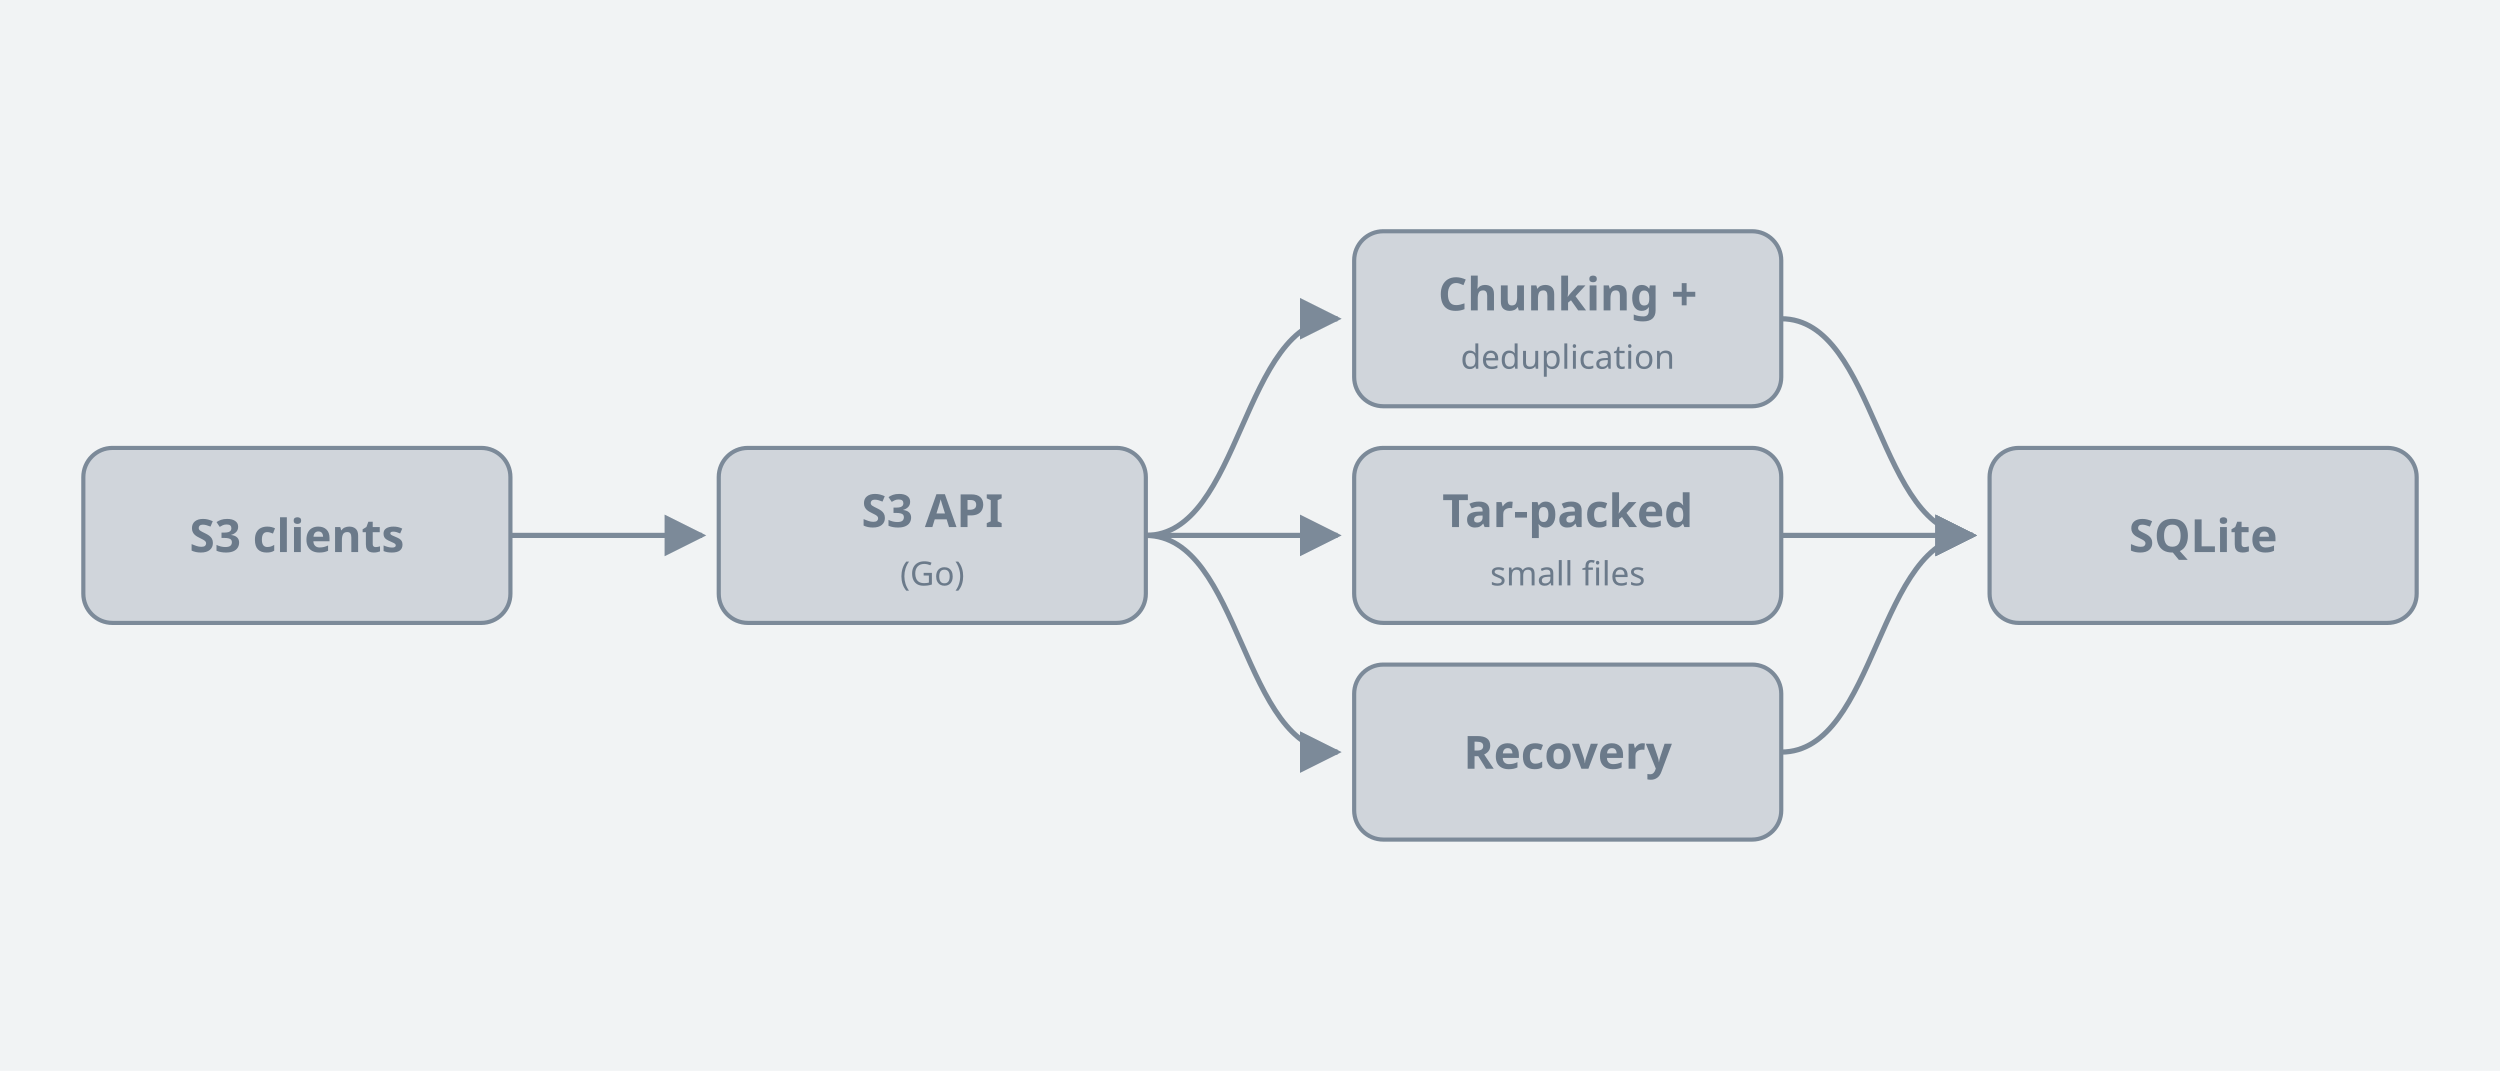
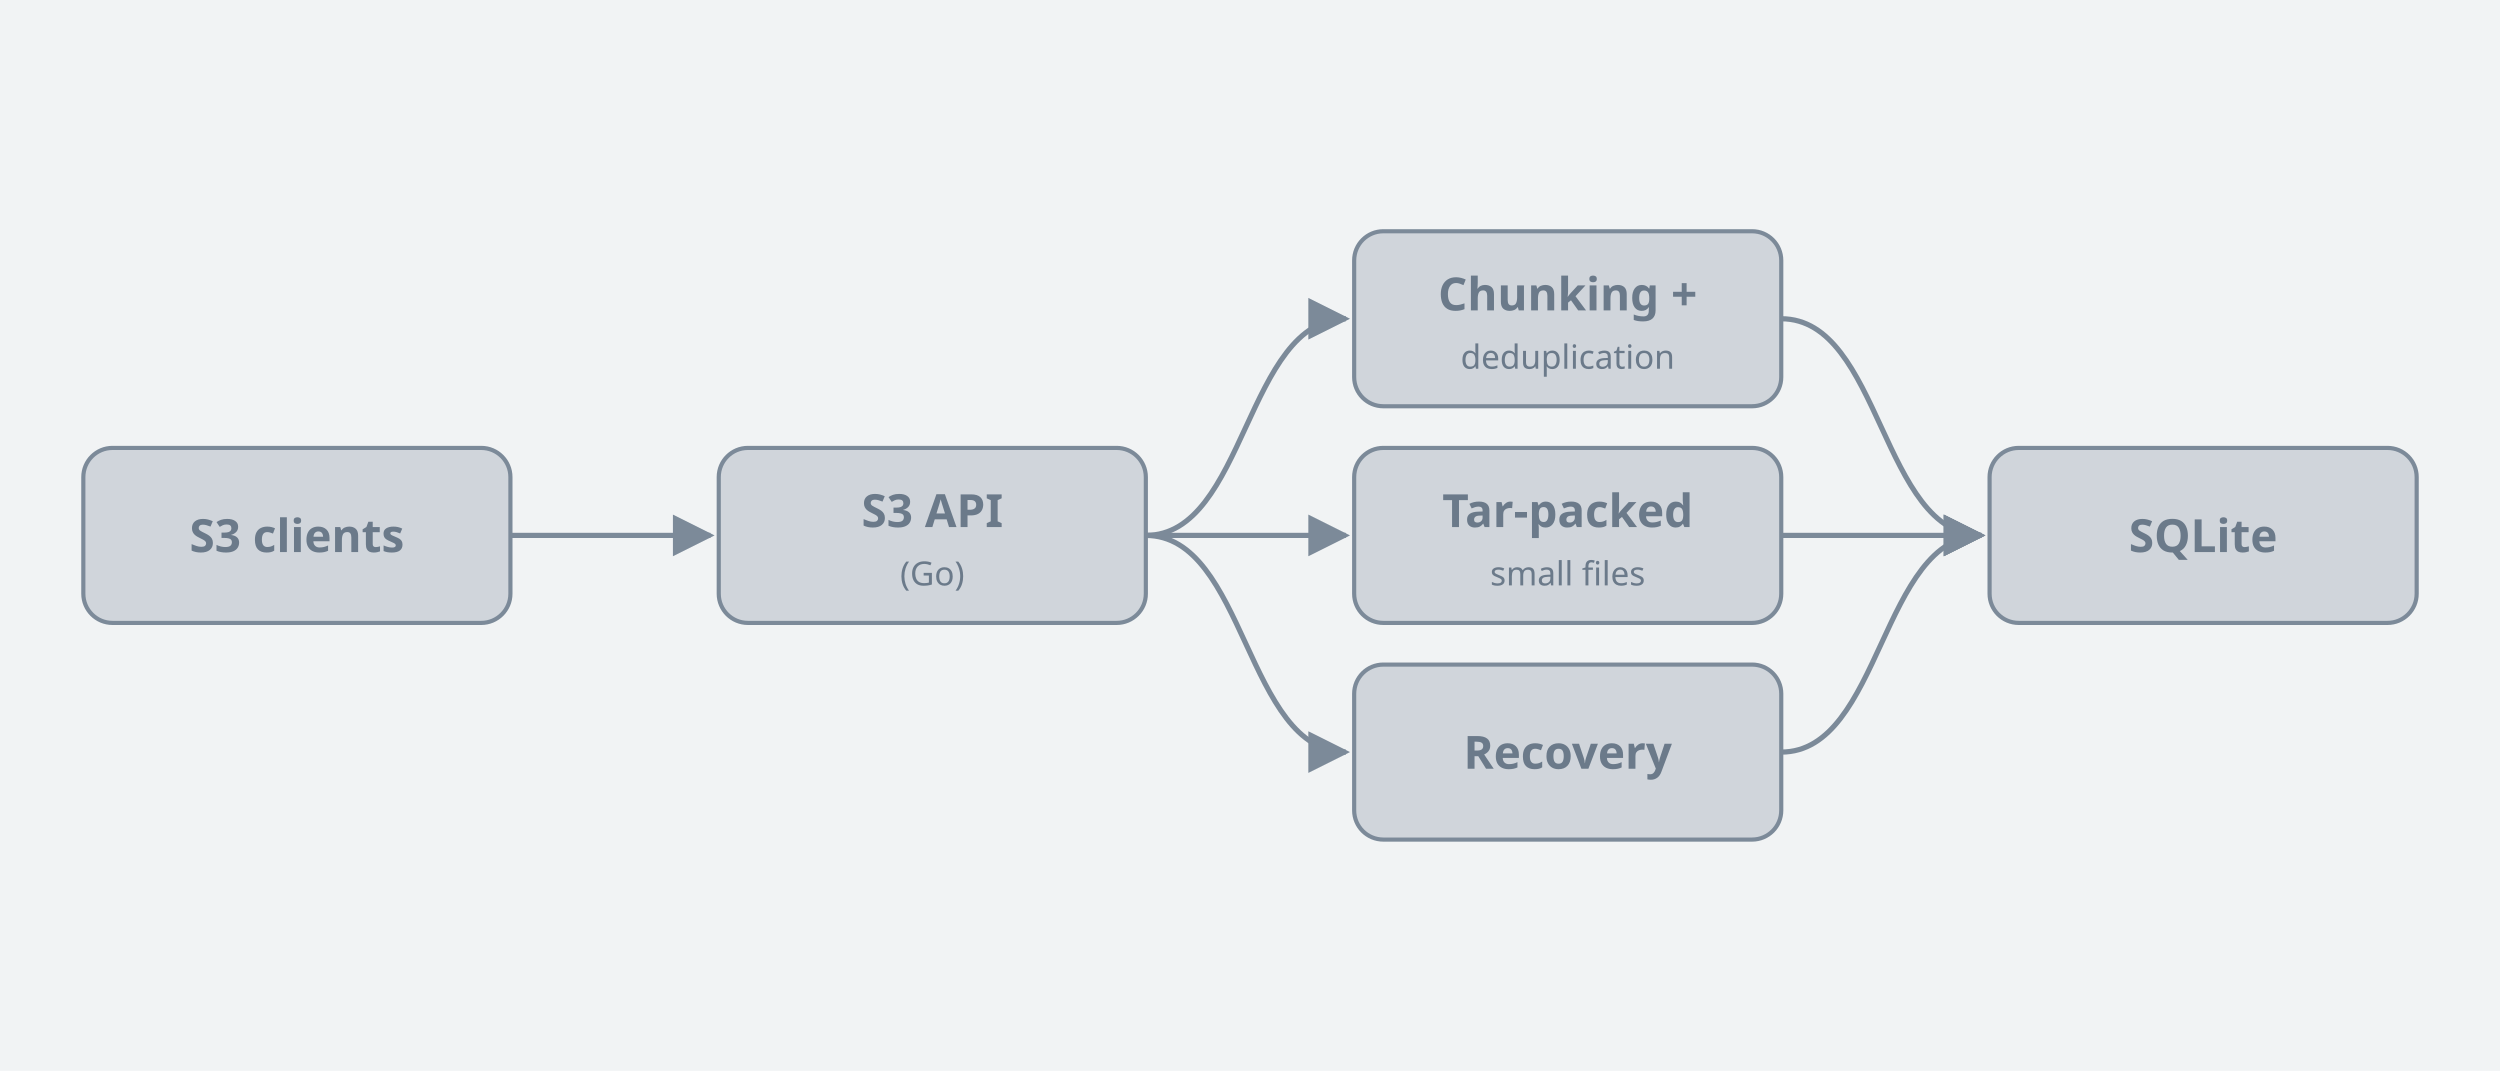
<svg xmlns="http://www.w3.org/2000/svg" viewBox="0 0 1200 514" role="img" aria-label="s3srv architecture diagram">
  <defs>
-     <marker id="a" viewBox="0 0 10 10" refX="9" refY="5" markerWidth="8" markerHeight="8" orient="auto-start-reverse">
+     <marker id="a" viewBox="0 0 10 10" refX="9" refY="5" markerWidth="8" markerHeight="8" orient="auto">
      <path d="M0 0L10 5L0 10z" fill="#7c8a99" />
    </marker>
  </defs>
  <rect width="1200" height="514" fill="#8a97a6" fill-opacity=".12" />
  <g font-family="system-ui, sans-serif" text-anchor="middle" font-size="22" font-weight="600">
    <g fill="#7c8a99" fill-opacity=".28" stroke="#7c8a99" stroke-width="2">
      <rect x="40" y="215" width="205" height="84" rx="14" />
      <rect x="345" y="215" width="205" height="84" rx="14" />
      <rect x="650" y="111" width="205" height="84" rx="14" />
      <rect x="650" y="215" width="205" height="84" rx="14" />
      <rect x="650" y="319" width="205" height="84" rx="14" />
      <rect x="955" y="215" width="205" height="84" rx="14" />
    </g>
    <g fill="none" stroke="#7c8a99" stroke-width="2.5" marker-end="url(#a)">
-       <path d="M245 257 C291 257 291 257 337 257" />
-       <path d="M550 257 C596 257 596 153 642 153" />
-       <path d="M550 257 C596 257 596 257 642 257" />
-       <path d="M550 257 C596 257 596 361 642 361" />
-       <path d="M855 153 C901 153 901 257 947 257" />
-       <path d="M855 257 C901 257 901 257 947 257" />
-       <path d="M855 361 C901 361 901 257 947 257" />
+       <path d="M245 257 C293 257 293 257 341 257" />
+       <path d="M550 257 C598 257 598 153 646 153" />
+       <path d="M550 257 C598 257 598 257 646 257" />
+       <path d="M550 257 C598 257 598 361 646 361" />
+       <path d="M855 153 C903 153 903 257 951 257" />
+       <path d="M855 257 C903 257 903 257 951 257" />
+       <path d="M855 361 C903 361 903 257 951 257" />
    </g>
    <g fill="#6b7a8a" stroke="none">
      <text x="142.5" y="265">S3 clients</text>
      <text x="447.5" y="253">S3 API</text>
      <text x="447.5" y="281" font-size="16" font-weight="400">(Go)</text>
      <text x="752.5" y="149">Chunking +</text>
      <text x="752.5" y="177" font-size="16" font-weight="400">deduplication</text>
      <text x="752.5" y="253">Tar-packed</text>
      <text x="752.5" y="281" font-size="16" font-weight="400">small files</text>
      <text x="752.5" y="369">Recovery</text>
      <text x="1057.5" y="265">SQLite</text>
    </g>
  </g>
</svg>
